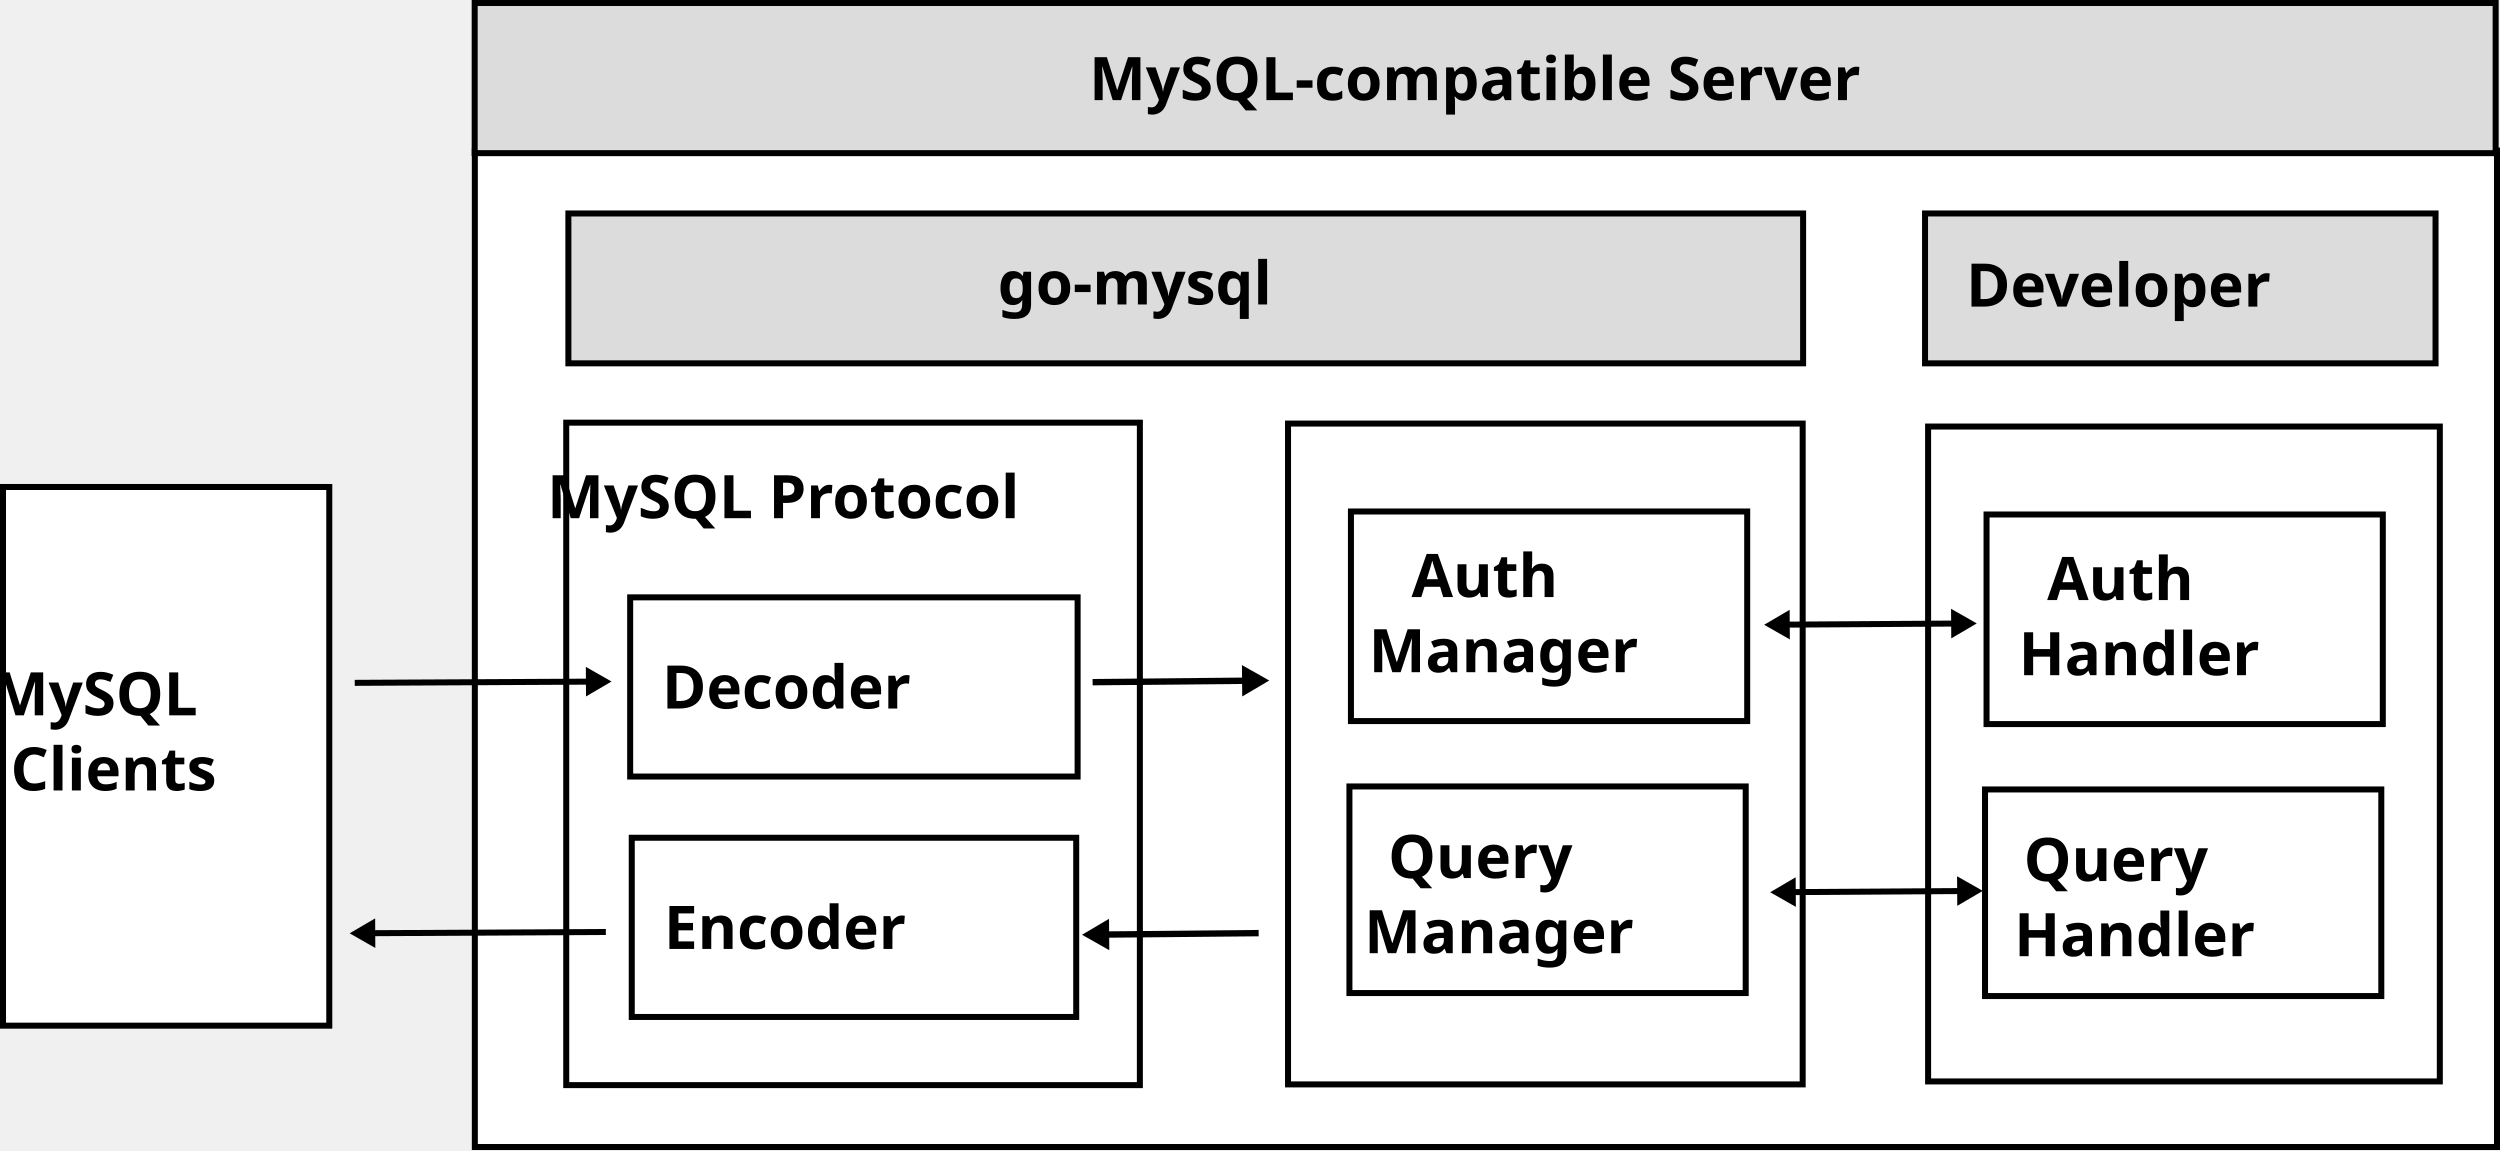
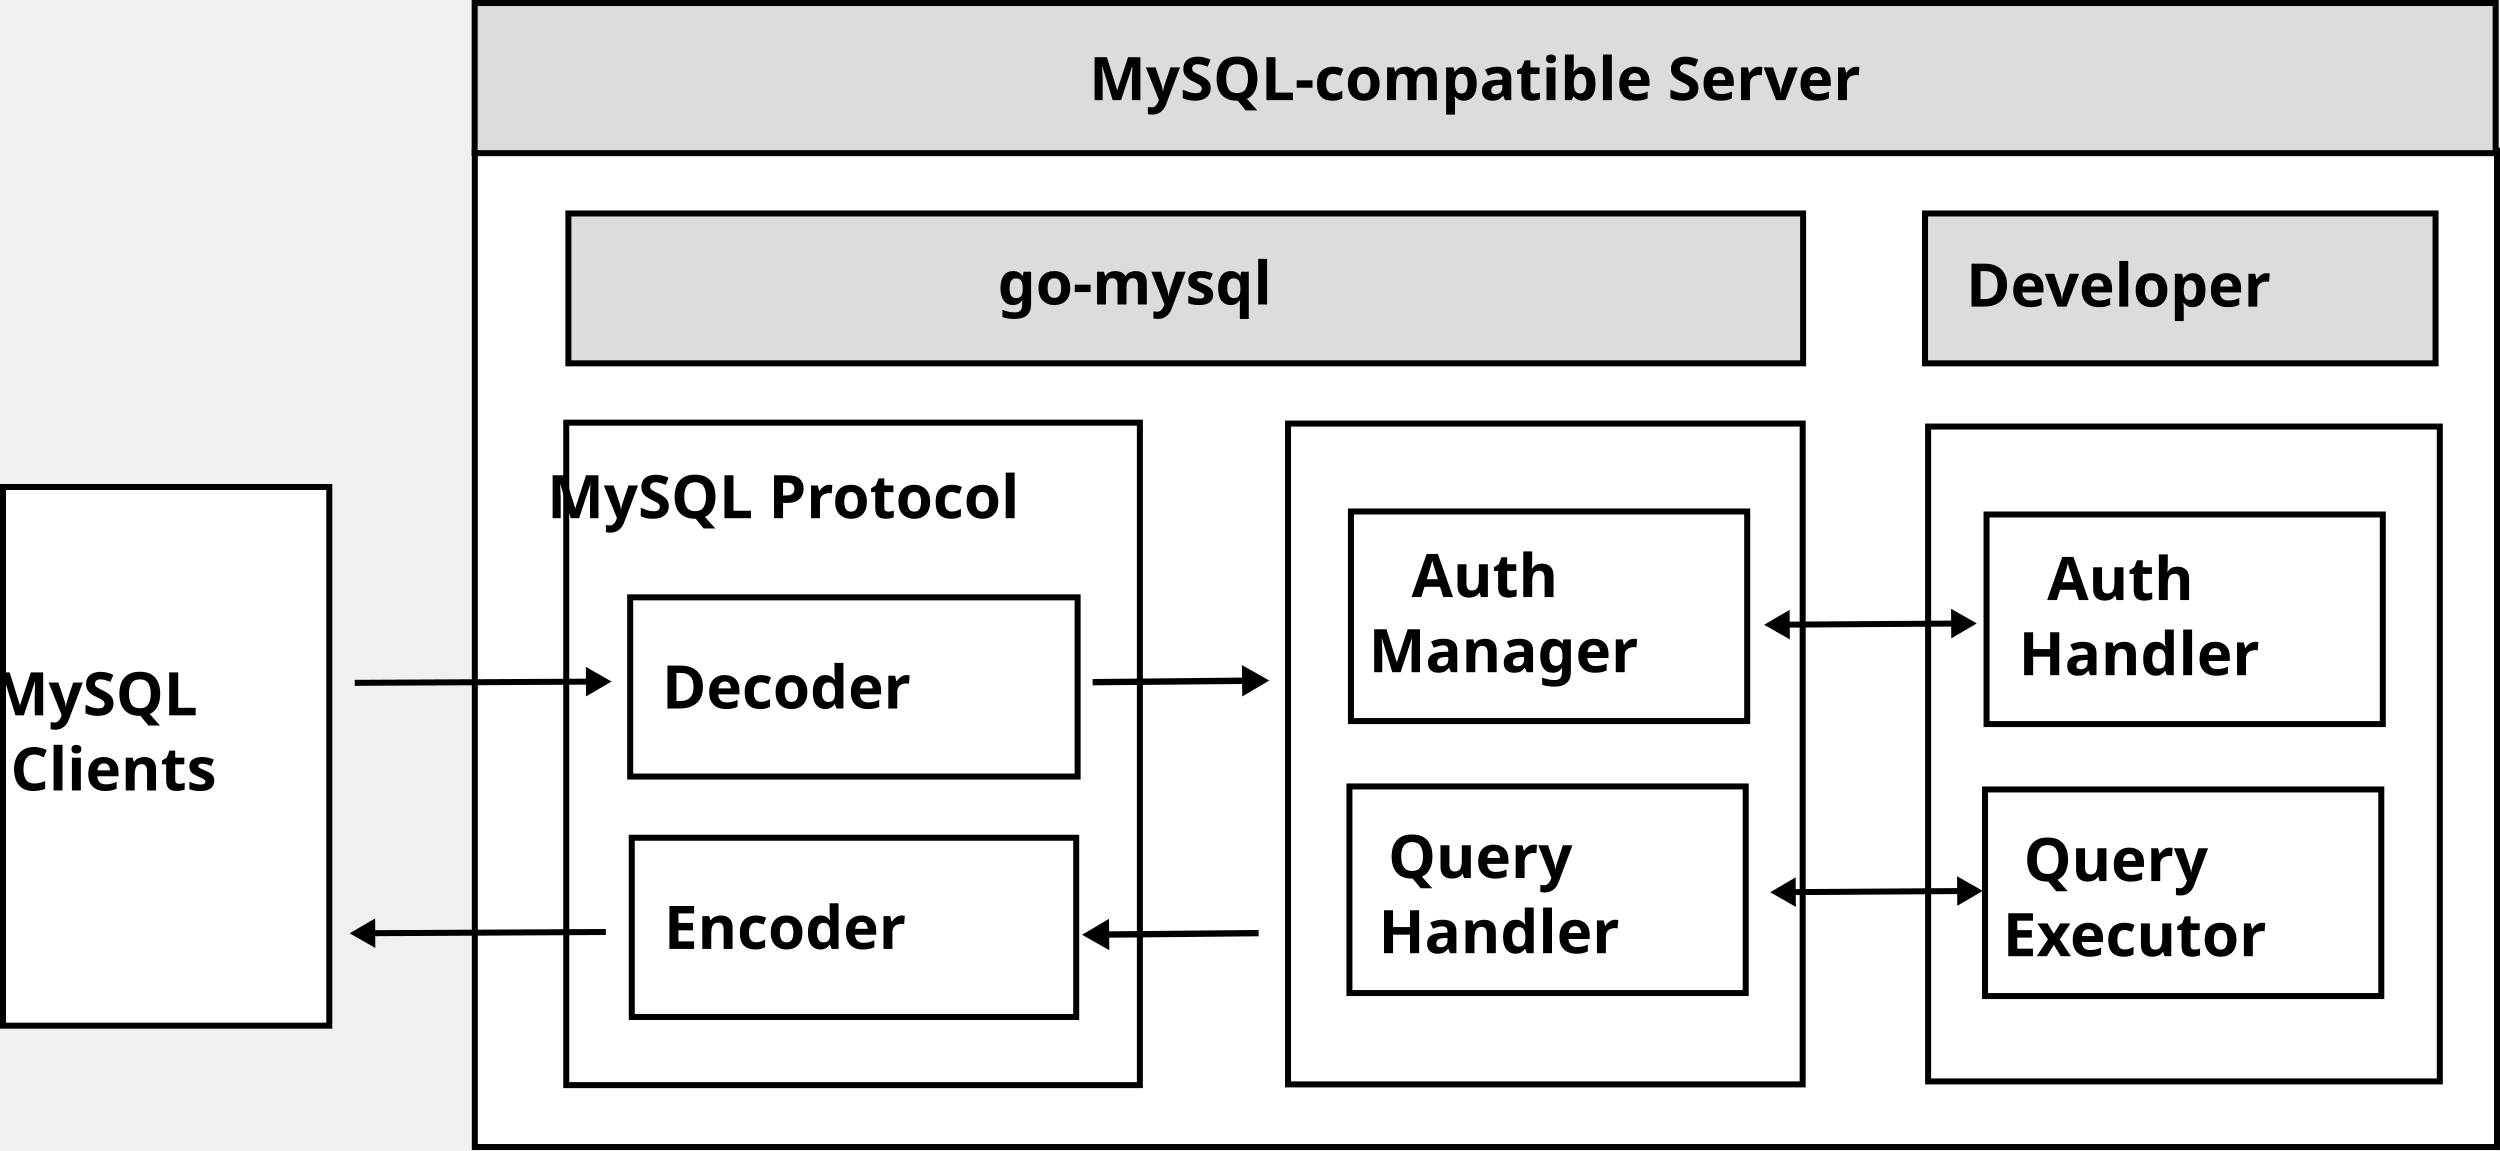
<svg xmlns="http://www.w3.org/2000/svg" xmlns:xlink="http://www.w3.org/1999/xlink" width="415.946" height="191.339" id="svg2" version="1.1">
  <defs id="defs4">
    <marker style="overflow:visible" id="TriangleInM" refX="0" refY="0" orient="auto" viewBox="0 0 4.26 4.924" markerWidth="4.26" markerHeight="4.924" preserveAspectRatio="xMidYMid">
      <path transform="scale(-0.4)" style="fill:context-stroke;fill-rule:evenodd;stroke:context-stroke;stroke-width:1pt" d="M 5.77,0 -2.88,5 V -5 Z" id="path18279" />
    </marker>
    <marker style="overflow:visible" id="TriangleOutM" refX="0" refY="0" orient="auto">
      <path transform="scale(0.4)" style="fill:context-stroke;fill-rule:evenodd;stroke:context-stroke;stroke-width:1pt" d="M 5.77,0 -2.88,5 V -5 Z" id="path18288" />
    </marker>
    <marker orient="auto" refY="0" refX="0" id="TriangleOutS" style="overflow:visible" viewBox="0 0 2.13 2.462" markerWidth="2.13" markerHeight="2.462" preserveAspectRatio="xMidYMid">
      <path id="path4045" d="M 5.77,0 -2.88,5 V -5 Z" style="fill-rule:evenodd;stroke:#000000;stroke-width:1pt" transform="scale(0.2)" />
    </marker>
    <marker orient="auto" refY="0" refX="0" id="Arrow1Mend" style="overflow:visible">
      <path id="path3906" d="M 0,0 5,-5 -12.5,0 5,5 Z" style="fill-rule:evenodd;stroke:#000000;stroke-width:1pt" transform="matrix(-0.4,0,0,-0.4,-4,0)" />
    </marker>
    <marker orient="auto" refY="0" refX="0" id="Arrow1Lend" style="overflow:visible">
      <path id="path3900" d="M 0,0 5,-5 -12.5,0 5,5 Z" style="fill-rule:evenodd;stroke:#000000;stroke-width:1pt" transform="matrix(-0.8,0,0,-0.8,-10,0)" />
    </marker>
    <marker orient="auto" refY="0" refX="0" id="Arrow2Lend" style="overflow:visible">
      <path id="path3918" style="fill-rule:evenodd;stroke-width:0.625;stroke-linejoin:round" d="M 8.719,4.034 -2.207,0.016 8.719,-4.002 c -1.745,2.372 -1.735,5.617 -6e-7,8.035 z" transform="matrix(-1.1,0,0,-1.1,-1.1,0)" />
    </marker>
    <marker orient="auto" refY="0" refX="0" id="Arrow1Send" style="overflow:visible">
      <path id="path3912" d="M 0,0 5,-5 -12.5,0 5,5 Z" style="fill-rule:evenodd;stroke:#000000;stroke-width:1pt" transform="matrix(-0.2,0,0,-0.2,-1.2,0)" />
    </marker>
    <linearGradient id="linearGradient5205">
      <stop style="stop-color:#370000;stop-opacity:1;" offset="0" id="stop5207" />
    </linearGradient>
    <linearGradient id="linearGradient907" xlink:href="#linearGradient900" />
    <linearGradient id="linearGradient906" xlink:href="#linearGradient900" />
    <linearGradient id="linearGradient905" xlink:href="#linearGradient900" />
    <linearGradient id="linearGradient904" xlink:href="#linearGradient900" />
    <linearGradient id="linearGradient903" xlink:href="#linearGradient900" />
    <linearGradient id="linearGradient900">
      <stop offset="0" id="stop901" style="stop-color: #000000;stop-opacity: 1.0;" />
      <stop offset="1" id="stop902" style="stop-color:#ffffff;stop-opacity:1;" />
    </linearGradient>
    <linearGradient id="linearGradient775" xlink:href="#linearGradient772" />
    <linearGradient id="linearGradient772">
      <stop offset="0" id="stop773" style="stop-color: #000000;stop-opacity: 1.0;" />
      <stop offset="1" id="stop774" style="stop-color:#ffffff;stop-opacity:1;" />
    </linearGradient>
    <linearGradient id="linearGradient907-9" xlink:href="#linearGradient900-2" />
    <linearGradient id="linearGradient906-7" xlink:href="#linearGradient900-2" />
    <linearGradient id="linearGradient905-2" xlink:href="#linearGradient900-2" />
    <linearGradient id="linearGradient904-9" xlink:href="#linearGradient900-2" />
    <linearGradient id="linearGradient903-7" xlink:href="#linearGradient900-2" />
    <linearGradient id="linearGradient900-2">
      <stop offset="0" id="stop901-5" style="stop-color: #000000;stop-opacity: 1.0;" />
      <stop offset="1" id="stop902-5" style="stop-color:#ffffff;stop-opacity:1;" />
    </linearGradient>
    <linearGradient id="linearGradient900-1">
      <stop style="stop-color: #000000;stop-opacity: 1.0;" id="stop901-8" offset="0" />
      <stop style="stop-color:#ffffff;stop-opacity:1;" id="stop902-55" offset="1" />
    </linearGradient>
    <linearGradient xlink:href="#linearGradient900-1" id="linearGradient903-8" />
    <linearGradient xlink:href="#linearGradient900-1" id="linearGradient904-7" />
    <linearGradient xlink:href="#linearGradient900-1" id="linearGradient905-7" />
    <linearGradient xlink:href="#linearGradient900-1" id="linearGradient906-0" />
    <linearGradient xlink:href="#linearGradient900-1" id="linearGradient907-1" />
    <linearGradient id="linearGradient5205-7">
      <stop id="stop5207-1" offset="0" style="stop-color:#370000;stop-opacity:1;" />
    </linearGradient>
    <marker style="overflow:visible" id="Arrow1Send-8" refX="0" refY="0" orient="auto">
      <path transform="matrix(-0.2,0,0,-0.2,-1.2,0)" style="fill-rule:evenodd;stroke:#000000;stroke-width:1pt" d="M 0,0 5,-5 -12.5,0 5,5 Z" id="path3912-3" />
    </marker>
    <marker style="overflow:visible" id="Arrow2Lend-6" refX="0" refY="0" orient="auto">
      <path transform="matrix(-1.1,0,0,-1.1,-1.1,0)" d="M 8.719,4.034 -2.207,0.016 8.719,-4.002 c -1.745,2.372 -1.735,5.617 -6e-7,8.035 z" style="fill-rule:evenodd;stroke-width:0.625;stroke-linejoin:round" id="path3918-3" />
    </marker>
    <marker style="overflow:visible" id="Arrow1Lend-2" refX="0" refY="0" orient="auto">
      <path transform="matrix(-0.8,0,0,-0.8,-10,0)" style="fill-rule:evenodd;stroke:#000000;stroke-width:1pt" d="M 0,0 5,-5 -12.5,0 5,5 Z" id="path3900-7" />
    </marker>
    <marker style="overflow:visible" id="Arrow1Mend-9" refX="0" refY="0" orient="auto">
      <path transform="matrix(-0.4,0,0,-0.4,-4,0)" style="fill-rule:evenodd;stroke:#000000;stroke-width:1pt" d="M 0,0 5,-5 -12.5,0 5,5 Z" id="path3906-0" />
    </marker>
    <marker style="overflow:visible" id="TriangleOutS-3" refX="0" refY="0" orient="auto">
      <path transform="scale(0.2)" style="fill-rule:evenodd;stroke:#000000;stroke-width:1pt" d="M 5.77,0 -2.88,5 V -5 Z" id="path4045-3" />
    </marker>
    <linearGradient id="linearGradient900-5">
      <stop style="stop-color: #000000;stop-opacity: 1.0;" id="stop901-0" offset="0" />
      <stop style="stop-color:#ffffff;stop-opacity:1;" id="stop902-3" offset="1" />
    </linearGradient>
    <linearGradient xlink:href="#linearGradient900-5" id="linearGradient903-1" />
    <linearGradient xlink:href="#linearGradient900-5" id="linearGradient904-8" />
    <linearGradient xlink:href="#linearGradient900-5" id="linearGradient905-8" />
    <linearGradient xlink:href="#linearGradient900-5" id="linearGradient906-2" />
    <linearGradient xlink:href="#linearGradient900-5" id="linearGradient907-93" />
    <linearGradient id="linearGradient5205-9">
      <stop id="stop5207-5" offset="0" style="stop-color:#370000;stop-opacity:1;" />
    </linearGradient>
    <marker style="overflow:visible" id="Arrow1Send-2" refX="0" refY="0" orient="auto">
      <path transform="matrix(-0.2,0,0,-0.2,-1.2,0)" style="fill-rule:evenodd;stroke:#000000;stroke-width:1pt" d="M 0,0 5,-5 -12.5,0 5,5 Z" id="path3912-37" />
    </marker>
    <marker style="overflow:visible" id="Arrow2Lend-3" refX="0" refY="0" orient="auto">
      <path transform="matrix(-1.1,0,0,-1.1,-1.1,0)" d="M 8.719,4.034 -2.207,0.016 8.719,-4.002 c -1.745,2.372 -1.735,5.617 -6e-7,8.035 z" style="fill-rule:evenodd;stroke-width:0.625;stroke-linejoin:round" id="path3918-1" />
    </marker>
    <marker style="overflow:visible" id="Arrow1Lend-5" refX="0" refY="0" orient="auto">
      <path transform="matrix(-0.8,0,0,-0.8,-10,0)" style="fill-rule:evenodd;stroke:#000000;stroke-width:1pt" d="M 0,0 5,-5 -12.5,0 5,5 Z" id="path3900-2" />
    </marker>
    <marker style="overflow:visible" id="Arrow1Mend-4" refX="0" refY="0" orient="auto">
      <path transform="matrix(-0.4,0,0,-0.4,-4,0)" style="fill-rule:evenodd;stroke:#000000;stroke-width:1pt" d="M 0,0 5,-5 -12.5,0 5,5 Z" id="path3906-8" />
    </marker>
    <marker style="overflow:visible" id="TriangleOutS-7" refX="0" refY="0" orient="auto">
      <path transform="scale(0.2)" style="fill-rule:evenodd;stroke:#000000;stroke-width:1pt" d="M 5.77,0 -2.88,5 V -5 Z" id="path4045-6" />
    </marker>
    <linearGradient id="linearGradient900-10">
      <stop style="stop-color: #000000;stop-opacity: 1.0;" id="stop901-6" offset="0" />
      <stop style="stop-color:#ffffff;stop-opacity:1;" id="stop902-57" offset="1" />
    </linearGradient>
    <linearGradient xlink:href="#linearGradient900-10" id="linearGradient903-0" />
    <linearGradient xlink:href="#linearGradient900-10" id="linearGradient904-76" />
    <linearGradient xlink:href="#linearGradient900-10" id="linearGradient905-4" />
    <linearGradient xlink:href="#linearGradient900-10" id="linearGradient906-9" />
    <linearGradient xlink:href="#linearGradient900-10" id="linearGradient907-8" />
    <linearGradient id="linearGradient5205-0">
      <stop id="stop5207-6" offset="0" style="stop-color:#370000;stop-opacity:1;" />
    </linearGradient>
    <marker style="overflow:visible" id="Arrow1Send-1" refX="0" refY="0" orient="auto">
      <path transform="matrix(-0.2,0,0,-0.2,-1.2,0)" style="fill-rule:evenodd;stroke:#000000;stroke-width:1pt" d="M 0,0 5,-5 -12.5,0 5,5 Z" id="path3912-4" />
    </marker>
    <marker style="overflow:visible" id="Arrow2Lend-38" refX="0" refY="0" orient="auto">
      <path transform="matrix(-1.1,0,0,-1.1,-1.1,0)" d="M 8.719,4.034 -2.207,0.016 8.719,-4.002 c -1.745,2.372 -1.735,5.617 -6e-7,8.035 z" style="fill-rule:evenodd;stroke-width:0.625;stroke-linejoin:round" id="path3918-8" />
    </marker>
    <marker style="overflow:visible" id="Arrow1Lend-7" refX="0" refY="0" orient="auto">
      <path transform="matrix(-0.8,0,0,-0.8,-10,0)" style="fill-rule:evenodd;stroke:#000000;stroke-width:1pt" d="M 0,0 5,-5 -12.5,0 5,5 Z" id="path3900-1" />
    </marker>
    <marker style="overflow:visible" id="Arrow1Mend-48" refX="0" refY="0" orient="auto">
      <path transform="matrix(-0.4,0,0,-0.4,-4,0)" style="fill-rule:evenodd;stroke:#000000;stroke-width:1pt" d="M 0,0 5,-5 -12.5,0 5,5 Z" id="path3906-1" />
    </marker>
    <marker style="overflow:visible" id="TriangleOutS-9" refX="0" refY="0" orient="auto">
      <path transform="scale(0.2)" style="fill-rule:evenodd;stroke:#000000;stroke-width:1pt" d="M 5.77,0 -2.88,5 V -5 Z" id="path4045-30" />
    </marker>
    <linearGradient id="linearGradient900-0">
      <stop style="stop-color: #000000;stop-opacity: 1.0;" id="stop901-83" offset="0" />
      <stop style="stop-color:#ffffff;stop-opacity:1;" id="stop902-9" offset="1" />
    </linearGradient>
    <linearGradient xlink:href="#linearGradient900-0" id="linearGradient903-2" />
    <linearGradient xlink:href="#linearGradient900-0" id="linearGradient904-1" />
    <linearGradient xlink:href="#linearGradient900-0" id="linearGradient905-3" />
    <linearGradient xlink:href="#linearGradient900-0" id="linearGradient906-8" />
    <linearGradient xlink:href="#linearGradient900-0" id="linearGradient907-4" />
    <linearGradient id="linearGradient5205-1">
      <stop id="stop5207-8" offset="0" style="stop-color:#370000;stop-opacity:1;" />
    </linearGradient>
    <marker style="overflow:visible" id="Arrow1Send-3" refX="0" refY="0" orient="auto">
      <path transform="matrix(-0.2,0,0,-0.2,-1.2,0)" style="fill-rule:evenodd;stroke:#000000;stroke-width:1pt" d="M 0,0 5,-5 -12.5,0 5,5 Z" id="path3912-6" />
    </marker>
    <marker style="overflow:visible" id="Arrow2Lend-7" refX="0" refY="0" orient="auto">
      <path transform="matrix(-1.1,0,0,-1.1,-1.1,0)" d="M 8.719,4.034 -2.207,0.016 8.719,-4.002 c -1.745,2.372 -1.735,5.617 -6e-7,8.035 z" style="fill-rule:evenodd;stroke-width:0.625;stroke-linejoin:round" id="path3918-9" />
    </marker>
    <marker style="overflow:visible" id="Arrow1Lend-0" refX="0" refY="0" orient="auto">
      <path transform="matrix(-0.8,0,0,-0.8,-10,0)" style="fill-rule:evenodd;stroke:#000000;stroke-width:1pt" d="M 0,0 5,-5 -12.5,0 5,5 Z" id="path3900-6" />
    </marker>
    <marker style="overflow:visible" id="Arrow1Mend-0" refX="0" refY="0" orient="auto">
      <path transform="matrix(-0.4,0,0,-0.4,-4,0)" style="fill-rule:evenodd;stroke:#000000;stroke-width:1pt" d="M 0,0 5,-5 -12.5,0 5,5 Z" id="path3906-04" />
    </marker>
    <marker style="overflow:visible" id="TriangleOutS-5" refX="0" refY="0" orient="auto">
      <path transform="scale(0.2)" style="fill-rule:evenodd;stroke:#000000;stroke-width:1pt" d="M 5.77,0 -2.88,5 V -5 Z" id="path4045-1" />
    </marker>
    <linearGradient id="linearGradient900-8">
      <stop style="stop-color: #000000;stop-opacity: 1.0;" id="stop901-9" offset="0" />
      <stop style="stop-color:#ffffff;stop-opacity:1;" id="stop902-8" offset="1" />
    </linearGradient>
    <linearGradient xlink:href="#linearGradient900-8" id="linearGradient903-9" />
    <linearGradient xlink:href="#linearGradient900-8" id="linearGradient904-0" />
    <linearGradient xlink:href="#linearGradient900-8" id="linearGradient905-76" />
    <linearGradient xlink:href="#linearGradient900-8" id="linearGradient906-3" />
    <linearGradient xlink:href="#linearGradient900-8" id="linearGradient907-3" />
    <linearGradient id="linearGradient5205-5">
      <stop id="stop5207-4" offset="0" style="stop-color:#370000;stop-opacity:1;" />
    </linearGradient>
    <marker style="overflow:visible" id="Arrow1Send-6" refX="0" refY="0" orient="auto">
      <path transform="matrix(-0.2,0,0,-0.2,-1.2,0)" style="fill-rule:evenodd;stroke:#000000;stroke-width:1pt" d="M 0,0 5,-5 -12.5,0 5,5 Z" id="path3912-2" />
    </marker>
    <marker style="overflow:visible" id="Arrow2Lend-79" refX="0" refY="0" orient="auto">
      <path transform="matrix(-1.1,0,0,-1.1,-1.1,0)" d="M 8.719,4.034 -2.207,0.016 8.719,-4.002 c -1.745,2.372 -1.735,5.617 -6e-7,8.035 z" style="fill-rule:evenodd;stroke-width:0.625;stroke-linejoin:round" id="path3918-93" />
    </marker>
    <marker style="overflow:visible" id="Arrow1Lend-8" refX="0" refY="0" orient="auto">
      <path transform="matrix(-0.8,0,0,-0.8,-10,0)" style="fill-rule:evenodd;stroke:#000000;stroke-width:1pt" d="M 0,0 5,-5 -12.5,0 5,5 Z" id="path3900-71" />
    </marker>
    <marker style="overflow:visible" id="Arrow1Mend-7" refX="0" refY="0" orient="auto">
      <path transform="matrix(-0.4,0,0,-0.4,-4,0)" style="fill-rule:evenodd;stroke:#000000;stroke-width:1pt" d="M 0,0 5,-5 -12.5,0 5,5 Z" id="path3906-4" />
    </marker>
    <marker style="overflow:visible" id="TriangleOutS-79" refX="0" refY="0" orient="auto">
      <path transform="scale(0.2)" style="fill-rule:evenodd;stroke:#000000;stroke-width:1pt" d="M 5.77,0 -2.88,5 V -5 Z" id="path4045-10" />
    </marker>
    <linearGradient id="linearGradient900-16">
      <stop style="stop-color: #000000;stop-opacity: 1.0;" id="stop901-3" offset="0" />
      <stop style="stop-color:#ffffff;stop-opacity:1;" id="stop902-0" offset="1" />
    </linearGradient>
    <linearGradient xlink:href="#linearGradient900-16" id="linearGradient903-5" />
    <linearGradient xlink:href="#linearGradient900-16" id="linearGradient904-79" />
    <linearGradient xlink:href="#linearGradient900-16" id="linearGradient905-1" />
    <linearGradient xlink:href="#linearGradient900-16" id="linearGradient906-5" />
    <linearGradient xlink:href="#linearGradient900-16" id="linearGradient907-97" />
    <linearGradient id="linearGradient5205-3">
      <stop id="stop5207-83" offset="0" style="stop-color:#370000;stop-opacity:1;" />
    </linearGradient>
    <marker style="overflow:visible" id="Arrow1Send-0" refX="0" refY="0" orient="auto">
      <path transform="matrix(-0.2,0,0,-0.2,-1.2,0)" style="fill-rule:evenodd;stroke:#000000;stroke-width:1pt" d="M 0,0 5,-5 -12.5,0 5,5 Z" id="path3912-5" />
    </marker>
    <marker style="overflow:visible" id="Arrow2Lend-8" refX="0" refY="0" orient="auto">
      <path transform="matrix(-1.1,0,0,-1.1,-1.1,0)" d="M 8.719,4.034 -2.207,0.016 8.719,-4.002 c -1.745,2.372 -1.735,5.617 -6e-7,8.035 z" style="fill-rule:evenodd;stroke-width:0.625;stroke-linejoin:round" id="path3918-7" />
    </marker>
    <marker style="overflow:visible" id="Arrow1Lend-3" refX="0" refY="0" orient="auto">
      <path transform="matrix(-0.8,0,0,-0.8,-10,0)" style="fill-rule:evenodd;stroke:#000000;stroke-width:1pt" d="M 0,0 5,-5 -12.5,0 5,5 Z" id="path3900-5" />
    </marker>
    <marker style="overflow:visible" id="Arrow1Mend-2" refX="0" refY="0" orient="auto">
      <path transform="matrix(-0.4,0,0,-0.4,-4,0)" style="fill-rule:evenodd;stroke:#000000;stroke-width:1pt" d="M 0,0 5,-5 -12.5,0 5,5 Z" id="path3906-6" />
    </marker>
    <marker style="overflow:visible" id="TriangleOutS-37" refX="0" refY="0" orient="auto">
      <path transform="scale(0.2)" style="fill-rule:evenodd;stroke:#000000;stroke-width:1pt" d="M 5.77,0 -2.88,5 V -5 Z" id="path4045-4" />
    </marker>
  </defs>
  <g id="layer2" transform="translate(130.7829,16.66026)" style="display:inline">
    <rect y="8.393" x="-51.781" height="165.786" width="336.444" id="rect18008" style="fill:#ffffff;fill-opacity:1;stroke:#000000;stroke-width:1;stroke-miterlimit:2.154;stroke-dasharray:none;stroke-opacity:1" />
    <rect y="53.812" x="83.518" height="109.949" width="85.625" id="rect3" style="fill:#ffffff;fill-opacity:1;stroke:#000000;stroke-width:1;stroke-miterlimit:2.154;stroke-dasharray:none;stroke-opacity:1" />
    <rect y="53.662" x="-36.573" height="110.219" width="95.44" id="rect3109" style="fill:#ffffff;fill-opacity:1;stroke:#000000;stroke-width:1;stroke-miterlimit:2.154;stroke-dasharray:none;stroke-opacity:1" />
    <rect y="18.857" x="-36.217" height="24.933" width="205.433" id="rect3129" style="fill:#dcdcdc;fill-opacity:1;stroke:#000000;stroke-width:1;stroke-miterlimit:2.154;stroke-dasharray:none;stroke-opacity:1" />
    <rect y="64.364" x="-130.283" height="89.625" width="54.286" id="rect3165" style="fill:#ffffff;fill-opacity:1;stroke:#000000;stroke-width:1;stroke-miterlimit:2.154;stroke-dasharray:none;stroke-opacity:1" />
    <rect y="18.855" x="189.502" height="24.937" width="84.937" id="rect15257" style="fill:#dcdcdc;fill-opacity:1;stroke:#000000;stroke-width:1;stroke-miterlimit:2.154;stroke-dasharray:none;stroke-opacity:1" />
    <rect y="54.307" x="190.013" height="108.96" width="85.137" id="rect16215" style="fill:#ffffff;fill-opacity:1;stroke:#000000;stroke-width:1;stroke-miterlimit:2.154;stroke-dasharray:none;stroke-opacity:1" />
    <rect y="-16.16" x="-51.807" height="24.982" width="336.247" id="rect16225" style="fill:#dcdcdc;fill-opacity:1;stroke:#000000;stroke-width:1;stroke-miterlimit:2.154;stroke-dasharray:none;stroke-opacity:1" />
    <path style="fill:none;stroke:#000000;stroke-width:1.061px;stroke-linecap:butt;stroke-linejoin:miter;stroke-opacity:1;marker-end:url(#TriangleOutM)" d="m 51.003,96.837 26.375,-0.246" id="path18532" />
    <path style="fill:none;stroke:#000000;stroke-width:1;stroke-linecap:butt;stroke-linejoin:miter;stroke-dasharray:none;stroke-opacity:1;marker-start:url(#TriangleInM);marker-end:url(#TriangleOutM)" d="m 165.573,87.272 29.693,-0.191" id="path18616" />
    <path style="fill:none;stroke:#000000;stroke-width:1;stroke-linecap:butt;stroke-linejoin:miter;stroke-miterlimit:4;stroke-dasharray:none;stroke-opacity:1;marker-end:url(#TriangleOutM)" d="m -71.761,96.951 39.882,-0.206" id="path18618" />
    <rect y="82.726" x="-25.936" height="29.813" width="74.445" id="rect5305" style="fill:#ffffff;fill-opacity:1;stroke:#000000;stroke-width:1;stroke-miterlimit:2.154;stroke-dasharray:none;stroke-opacity:1" />
    <rect y="122.724" x="-25.673" height="29.816" width="73.949" id="rect5315" style="fill:#ffffff;fill-opacity:1;stroke:#000000;stroke-width:1;stroke-miterlimit:2.154;stroke-dasharray:none;stroke-opacity:1" />
    <path style="fill:none;stroke:#000000;stroke-width:1;stroke-linecap:butt;stroke-linejoin:miter;stroke-miterlimit:4;stroke-dasharray:none;stroke-opacity:1;marker-start:url(#TriangleInM)" d="m -69.771,138.608 39.786,-0.21" id="path7881" />
    <path style="fill:none;stroke:#000000;stroke-width:1.061px;stroke-linecap:butt;stroke-linejoin:miter;stroke-opacity:1;marker-start:url(#TriangleInM)" d="m 52.253,138.837 26.375,-0.246" id="path2478" />
    <rect y="114.188" x="93.732" height="34.374" width="65.933" id="rect1" style="fill:#ffffff;fill-opacity:1;stroke:#000000;stroke-width:1;stroke-miterlimit:2.154;stroke-dasharray:none;stroke-opacity:1" />
    <rect y="68.44" x="93.984" height="34.871" width="65.93" id="rect2" style="fill:#ffffff;fill-opacity:1;stroke:#000000;stroke-width:1;stroke-miterlimit:2.154;stroke-dasharray:none;stroke-opacity:1" />
    <rect y="114.688" x="199.482" height="34.374" width="65.933" id="rect4" style="fill:#ffffff;fill-opacity:1;stroke:#000000;stroke-width:1;stroke-miterlimit:2.154;stroke-dasharray:none;stroke-opacity:1" />
    <rect y="68.94" x="199.734" height="34.871" width="65.93" id="rect5" style="fill:#ffffff;fill-opacity:1;stroke:#000000;stroke-width:1;stroke-miterlimit:2.154;stroke-dasharray:none;stroke-opacity:1" />
    <path style="fill:none;stroke:#000000;stroke-width:1;stroke-linecap:butt;stroke-linejoin:miter;stroke-dasharray:none;stroke-opacity:1;marker-start:url(#TriangleInM);marker-end:url(#TriangleOutM)" d="m 166.573,131.772 29.693,-0.191" id="path9" />
  </g>
  <g id="layer1" transform="translate(-55.21707,-181.7019)" style="display:inline">
    <text xml:space="preserve" style="font-style:normal;font-variant:normal;font-weight:bold;font-stretch:normal;line-height:0%;font-family:'Source Code Pro';-inkscape-font-specification:'Source Code Pro Bold';text-align:center;letter-spacing:0px;word-spacing:0px;writing-mode:lr-tb;text-anchor:middle;fill:#000000;fill-opacity:1;stroke:none;stroke-width:1;stroke-miterlimit:2.154;stroke-dasharray:none" x="196.456" y="267.921" id="text3115">
      <tspan x="196.456" y="267.921" style="font-size:10px;line-height:1.25" id="tspan6185">MySQL Protocol</tspan>
      <tspan x="196.456" y="280.421" style="font-size:10px;line-height:1.25" id="tspan11643" />
      <tspan x="196.456" y="287.246" style="font-size:10px;line-height:1.25" id="tspan5357" />
    </text>
    <text id="text3125" y="327.789" x="312.426" style="font-style:normal;font-variant:normal;font-weight:bold;font-stretch:normal;line-height:0%;font-family:'Source Code Pro';-inkscape-font-specification:'Source Code Pro Bold';text-align:center;letter-spacing:0px;word-spacing:0px;writing-mode:lr-tb;text-anchor:middle;fill:#000000;fill-opacity:1;stroke:none;stroke-width:1;stroke-miterlimit:2.154;stroke-dasharray:none" xml:space="preserve">
      <tspan id="tspan3127" y="327.789" x="312.426" style="font-size:10px;line-height:1.25">Query</tspan>
-       <tspan y="340.289" x="312.426" style="font-size:10px;line-height:1.25" id="tspan12849">Manager</tspan>
+       <tspan y="340.289" x="312.426" style="font-size:10px;line-height:1.25" id="tspan12849">Handler</tspan>
    </text>
    <text xml:space="preserve" style="font-style:normal;font-variant:normal;font-weight:normal;font-stretch:normal;line-height:0%;font-family:Arial;-inkscape-font-specification:Arial;text-align:center;letter-spacing:0px;word-spacing:0px;writing-mode:lr-tb;text-anchor:middle;fill:#000000;fill-opacity:1;stroke:none;stroke-width:1;stroke-miterlimit:2.154;stroke-dasharray:none" x="252.353" y="232.362" id="text3131">
      <tspan y="232.362" x="252.353" id="tspan3133" style="font-style:normal;font-variant:normal;font-weight:bold;font-stretch:normal;font-size:10px;line-height:1.25;font-family:'Source Code Pro';-inkscape-font-specification:'Source Code Pro Bold';stroke-width:1;stroke-miterlimit:2.154;stroke-dasharray:none">go-mysql</tspan>
    </text>
    <text xml:space="preserve" style="font-style:normal;font-variant:normal;font-weight:bold;font-stretch:normal;line-height:0%;font-family:'Source Code Pro';-inkscape-font-specification:'Source Code Pro Bold';text-align:center;letter-spacing:0px;word-spacing:0px;writing-mode:lr-tb;text-anchor:middle;fill:#000000;fill-opacity:1;stroke:none;stroke-width:1;stroke-miterlimit:2.154;stroke-dasharray:none" x="81.912" y="300.715" id="text3169">
      <tspan x="81.912" y="300.715" id="tspan3167" style="font-size:10px;line-height:1.25">MySQL</tspan>
      <tspan x="81.912" y="313.215" style="font-size:10px;line-height:1.25" id="tspan4611">Clients</tspan>
    </text>
    <text xml:space="preserve" style="font-style:normal;font-variant:normal;font-weight:normal;font-stretch:normal;line-height:0%;font-family:Arial;-inkscape-font-specification:Arial;text-align:center;letter-spacing:0px;word-spacing:0px;writing-mode:lr-tb;text-anchor:middle;fill:#000000;fill-opacity:1;stroke:none;stroke-width:1;stroke-miterlimit:2.154;stroke-dasharray:none" x="416.029" y="232.715" id="text15261">
      <tspan y="232.715" x="416.029" id="tspan15259" style="font-style:normal;font-variant:normal;font-weight:bold;font-stretch:normal;font-size:10px;line-height:1.25;font-family:'Source Code Pro';-inkscape-font-specification:'Source Code Pro Bold';stroke-width:1;stroke-miterlimit:2.154;stroke-dasharray:none">Developer</tspan>
    </text>
    <text xml:space="preserve" style="font-style:normal;font-variant:normal;font-weight:normal;font-stretch:normal;line-height:0%;font-family:Arial;-inkscape-font-specification:Arial;text-align:center;letter-spacing:0px;word-spacing:0px;writing-mode:lr-tb;text-anchor:middle;fill:#000000;fill-opacity:1;stroke:none;stroke-width:1;stroke-miterlimit:2.154;stroke-dasharray:none" x="308.941" y="198.362" id="text16229">
      <tspan y="198.362" x="308.941" id="tspan16227" style="font-style:normal;font-variant:normal;font-weight:bold;font-stretch:normal;font-size:10px;line-height:1.25;font-family:'Source Code Pro';-inkscape-font-specification:'Source Code Pro Bold';stroke-width:1;stroke-miterlimit:2.154;stroke-dasharray:none">MySQL-compatible Server</tspan>
    </text>
    <text xml:space="preserve" style="font-style:normal;font-variant:normal;font-weight:bold;font-stretch:normal;line-height:0%;font-family:'Source Code Pro';-inkscape-font-specification:'Source Code Pro Bold';text-align:center;letter-spacing:0px;word-spacing:0px;writing-mode:lr-tb;text-anchor:middle;fill:#000000;fill-opacity:1;stroke:none;stroke-width:1;stroke-miterlimit:2.154;stroke-dasharray:none" x="196.985" y="287.083" id="text5313">
      <tspan x="196.985" y="287.083" style="font-size:10px;line-height:1.25" id="tspan5307" />
      <tspan x="196.985" y="299.583" style="font-size:10px;line-height:1.25" id="tspan5309">Decoder</tspan>
      <tspan x="196.985" y="306.407" style="font-size:10px;line-height:1.25" id="tspan5311" />
    </text>
    <text xml:space="preserve" style="font-style:normal;font-variant:normal;font-weight:bold;font-stretch:normal;line-height:0%;font-family:'Source Code Pro';-inkscape-font-specification:'Source Code Pro Bold';text-align:center;letter-spacing:0px;word-spacing:0px;writing-mode:lr-tb;text-anchor:middle;fill:#000000;fill-opacity:1;stroke:none;stroke-width:1;stroke-miterlimit:2.154;stroke-dasharray:none" x="196.75" y="327.083" id="text5323">
      <tspan x="196.75" y="327.083" style="font-size:10px;line-height:1.25" id="tspan5317" />
      <tspan x="196.75" y="339.583" style="font-size:10px;line-height:1.25" id="tspan5319">Encoder</tspan>
      <tspan x="196.75" y="346.407" style="font-size:10px;line-height:1.25" id="tspan5321" />
    </text>
    <text id="text3" y="281.039" x="313.176" style="font-style:normal;font-variant:normal;font-weight:bold;font-stretch:normal;line-height:0%;font-family:'Source Code Pro';-inkscape-font-specification:'Source Code Pro Bold';text-align:center;letter-spacing:0px;word-spacing:0px;writing-mode:lr-tb;text-anchor:middle;fill:#000000;fill-opacity:1;stroke:none;stroke-width:1;stroke-miterlimit:2.154;stroke-dasharray:none" xml:space="preserve">
      <tspan id="tspan2" y="281.039" x="313.176" style="font-size:10px;line-height:1.25">Auth</tspan>
      <tspan y="293.539" x="313.176" style="font-size:10px;line-height:1.25" id="tspan3">Manager</tspan>
    </text>
    <text id="text6" y="328.289" x="418.176" style="font-style:normal;font-variant:normal;font-weight:bold;font-stretch:normal;line-height:0%;font-family:'Source Code Pro';-inkscape-font-specification:'Source Code Pro Bold';text-align:center;letter-spacing:0px;word-spacing:0px;writing-mode:lr-tb;text-anchor:middle;fill:#000000;fill-opacity:1;stroke:none;stroke-width:1;stroke-miterlimit:2.154;stroke-dasharray:none" xml:space="preserve">
      <tspan id="tspan5" y="328.289" x="418.176" style="font-size:10px;line-height:1.25">Query</tspan>
-       <tspan y="340.789" x="418.176" style="font-size:10px;line-height:1.25" id="tspan6">Handler</tspan>
+       <tspan y="340.789" x="418.176" style="font-size:10px;line-height:1.25" id="tspan1">Executor</tspan>
    </text>
    <text id="text8" y="281.539" x="418.926" style="font-style:normal;font-variant:normal;font-weight:bold;font-stretch:normal;line-height:0%;font-family:'Source Code Pro';-inkscape-font-specification:'Source Code Pro Bold';text-align:center;letter-spacing:0px;word-spacing:0px;writing-mode:lr-tb;text-anchor:middle;fill:#000000;fill-opacity:1;stroke:none;stroke-width:1;stroke-miterlimit:2.154;stroke-dasharray:none" xml:space="preserve">
      <tspan id="tspan7" y="281.539" x="418.926" style="font-size:10px;line-height:1.25">Auth</tspan>
      <tspan y="294.039" x="418.926" style="font-size:10px;line-height:1.25" id="tspan8">Handler</tspan>
    </text>
  </g>
  <g id="layer3" transform="translate(78.78292,4.688576)" />
</svg>
